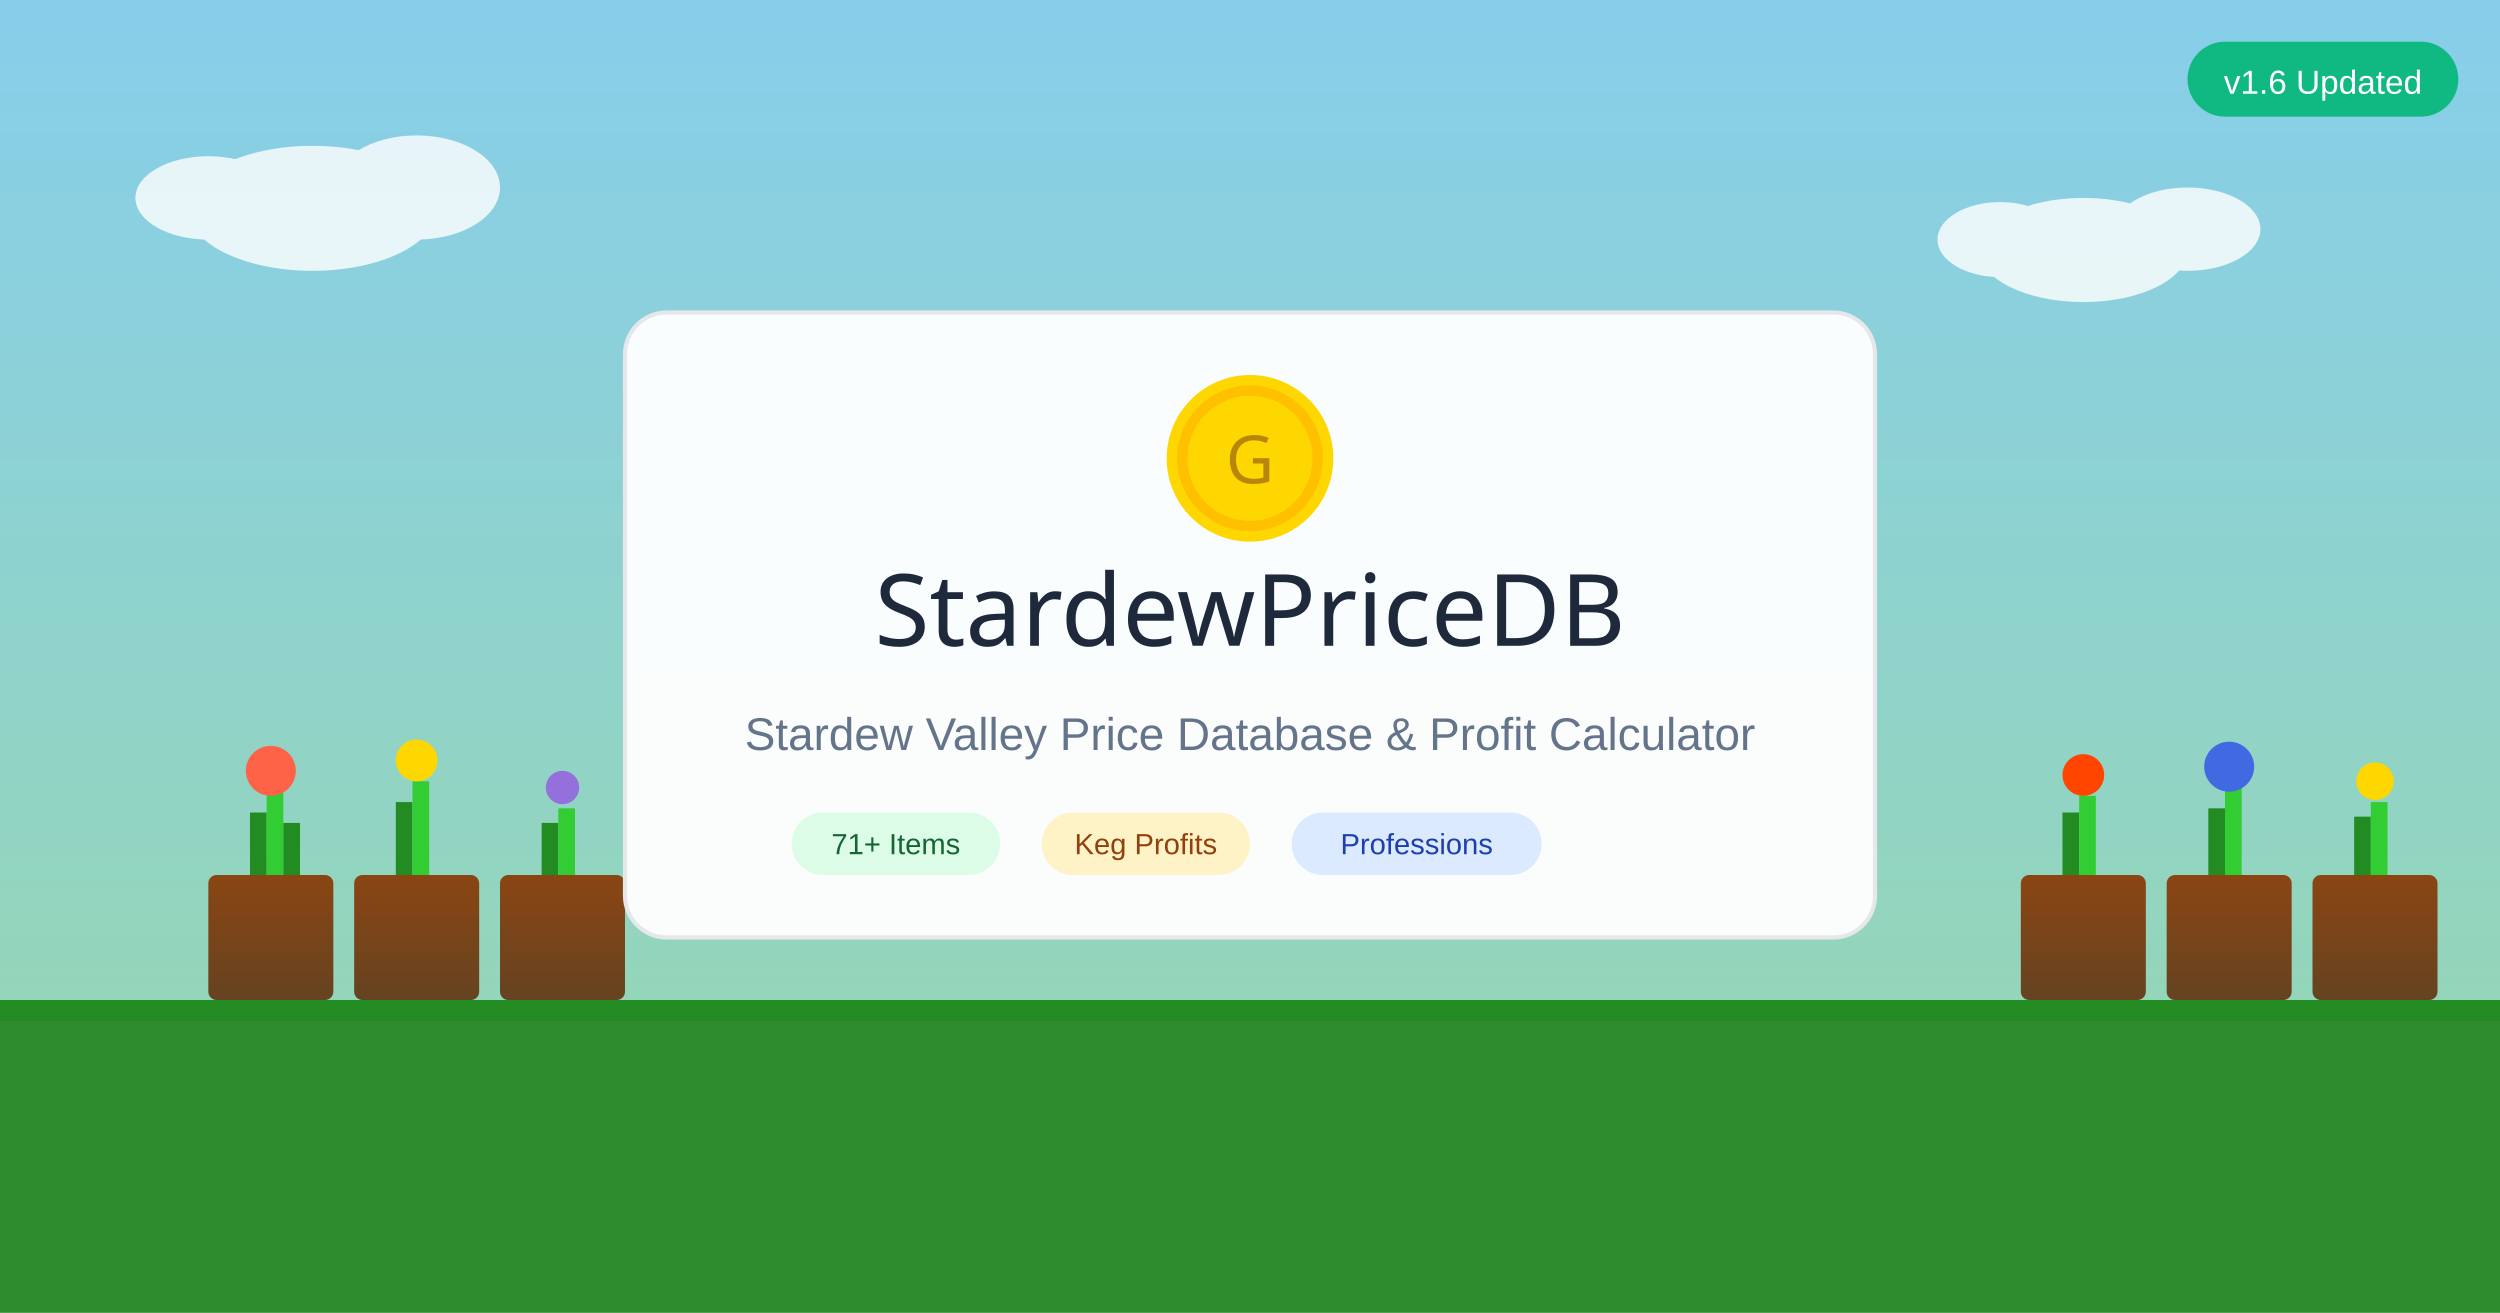
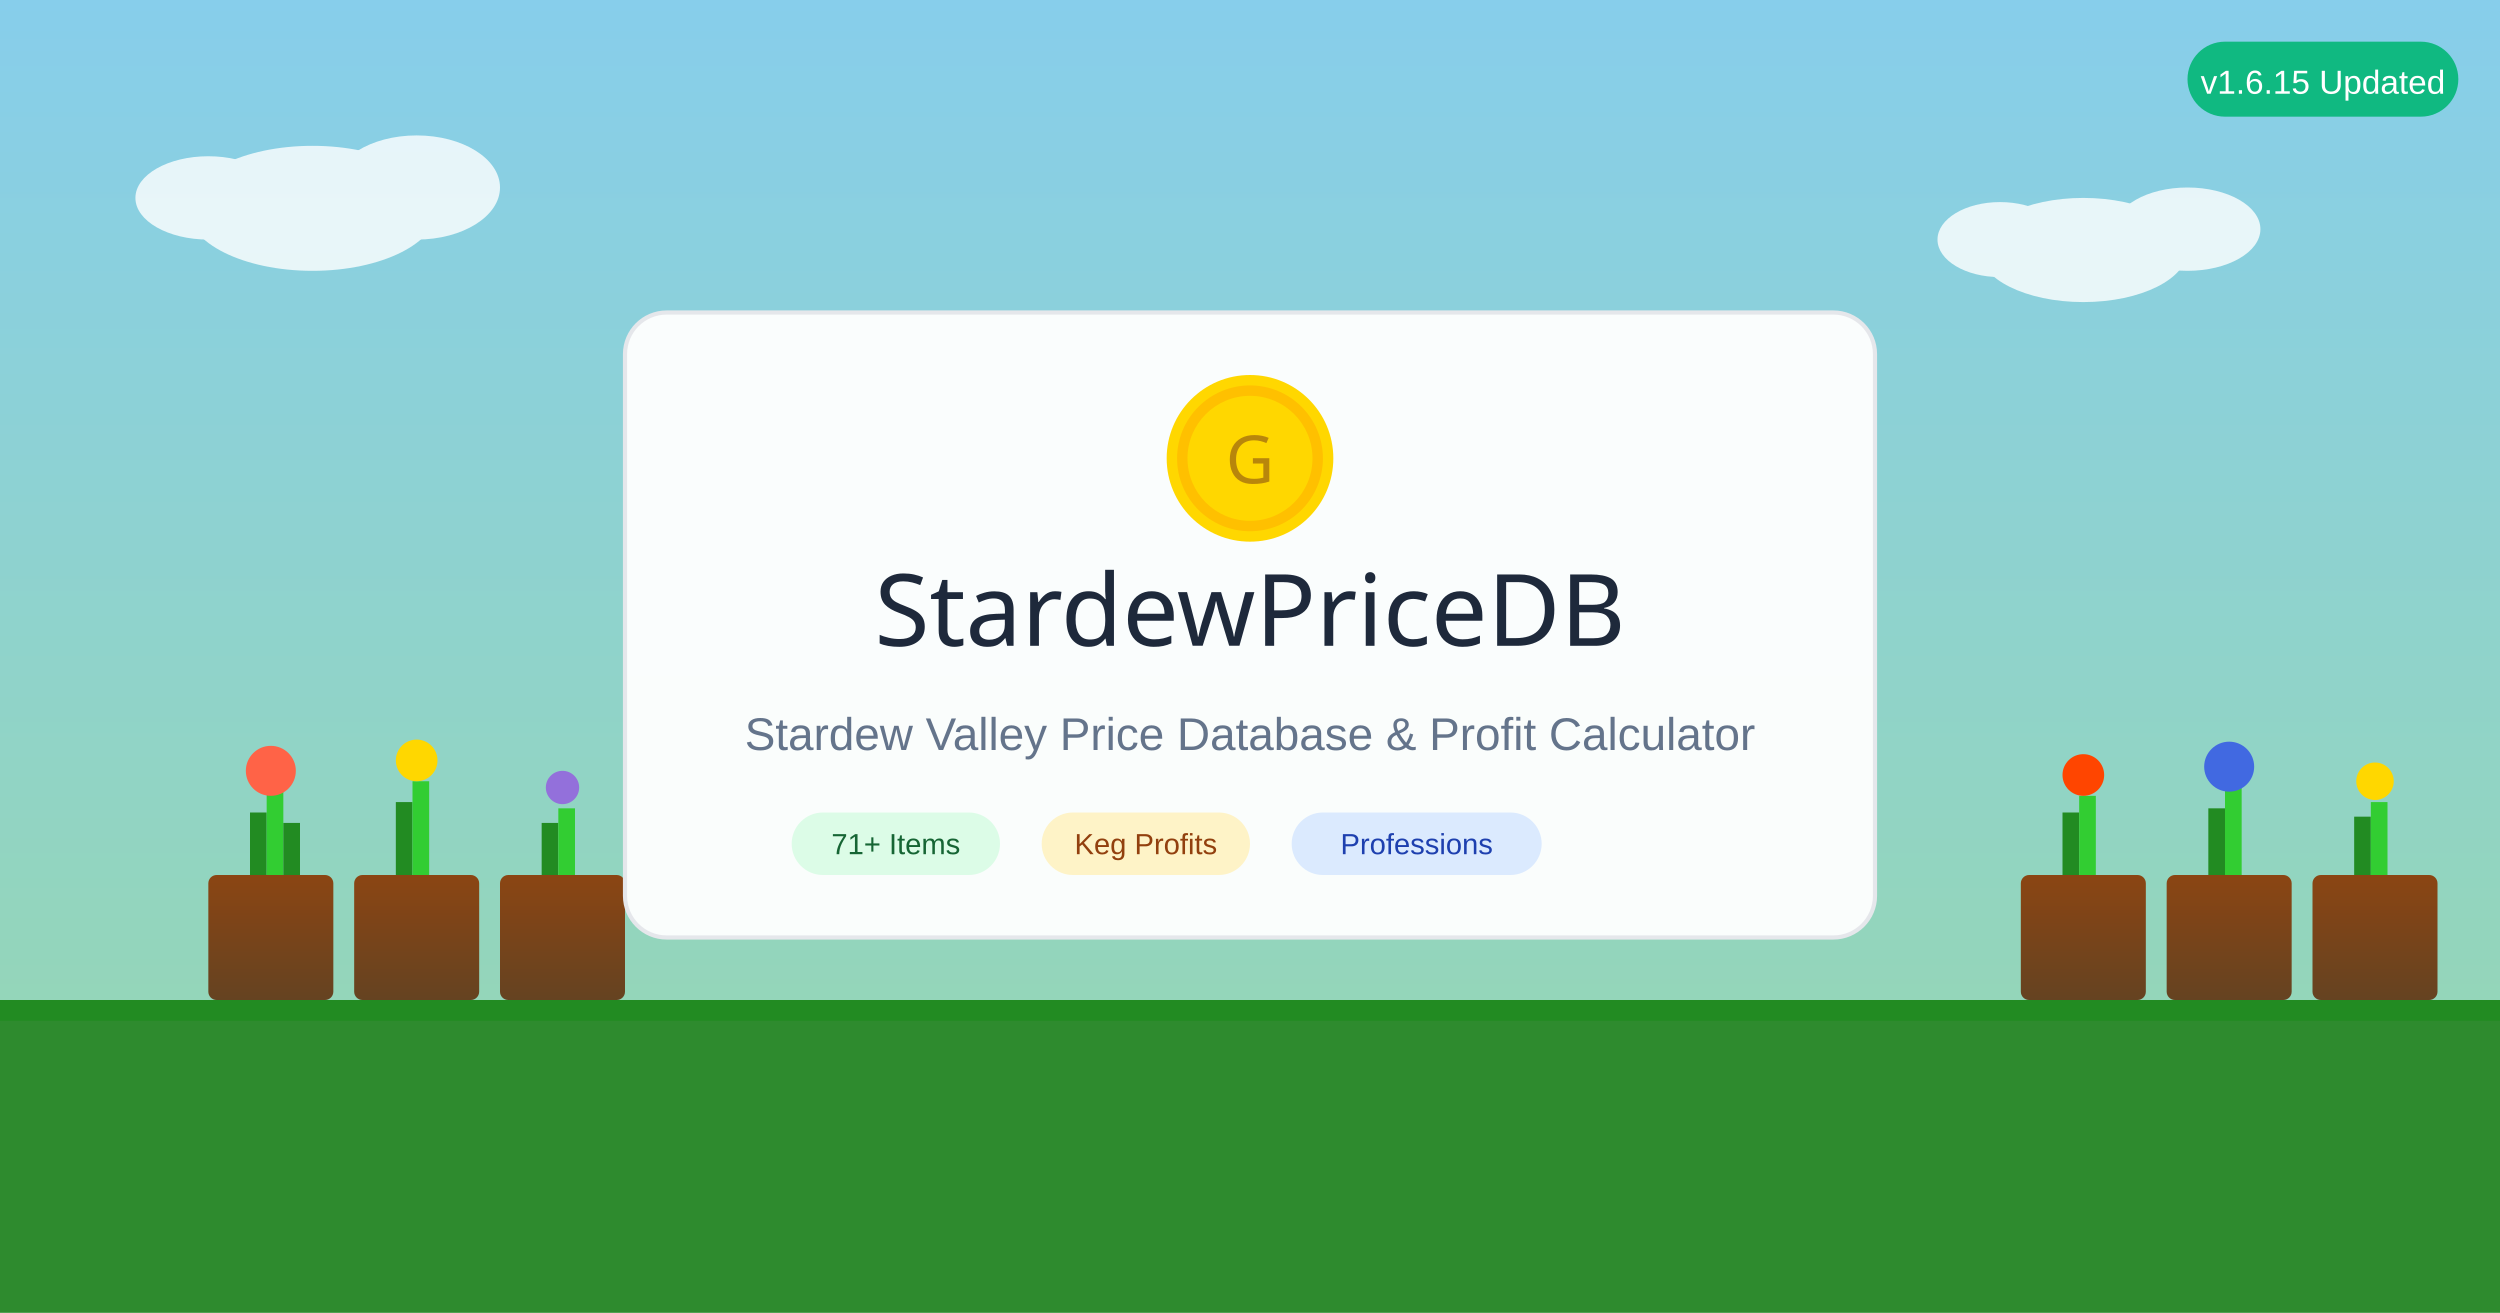
<svg xmlns="http://www.w3.org/2000/svg" viewBox="0 0 1200 630">
  <defs>
    <linearGradient id="skyGradient" x1="0%" y1="0%" x2="0%" y2="100%">
      <stop offset="0%" style="stop-color:#87CEEB" />
      <stop offset="100%" style="stop-color:#98D8AA" />
    </linearGradient>
    <linearGradient id="soilGradient" x1="0%" y1="0%" x2="0%" y2="100%">
      <stop offset="0%" style="stop-color:#8B4513" />
      <stop offset="100%" style="stop-color:#654321" />
    </linearGradient>
  </defs>
  <rect width="1200" height="630" fill="url(#skyGradient)" />
  <rect x="0" y="480" width="1200" height="150" fill="#228B22" />
  <rect x="0" y="490" width="1200" height="140" fill="#2E8B2E" />
  <g fill="url(#soilGradient)">
    <rect x="100" y="420" width="60" height="60" rx="4" />
    <rect x="170" y="420" width="60" height="60" rx="4" />
    <rect x="240" y="420" width="60" height="60" rx="4" />
    <rect x="970" y="420" width="60" height="60" rx="4" />
    <rect x="1040" y="420" width="60" height="60" rx="4" />
    <rect x="1110" y="420" width="60" height="60" rx="4" />
  </g>
  <g>
    <rect x="120" y="390" width="8" height="30" fill="#228B22" />
    <rect x="128" y="380" width="8" height="40" fill="#32CD32" />
    <rect x="136" y="395" width="8" height="25" fill="#228B22" />
    <circle cx="130" cy="370" r="12" fill="#FF6347" />
    <rect x="190" y="385" width="8" height="35" fill="#228B22" />
    <rect x="198" y="375" width="8" height="45" fill="#32CD32" />
    <circle cx="200" cy="365" r="10" fill="#FFD700" />
    <rect x="260" y="395" width="8" height="25" fill="#228B22" />
    <rect x="268" y="388" width="8" height="32" fill="#32CD32" />
    <circle cx="270" cy="378" r="8" fill="#9370DB" />
    <rect x="990" y="390" width="8" height="30" fill="#228B22" />
    <rect x="998" y="382" width="8" height="38" fill="#32CD32" />
    <circle cx="1000" cy="372" r="10" fill="#FF4500" />
    <rect x="1060" y="388" width="8" height="32" fill="#228B22" />
    <rect x="1068" y="378" width="8" height="42" fill="#32CD32" />
    <circle cx="1070" cy="368" r="12" fill="#4169E1" />
    <rect x="1130" y="392" width="8" height="28" fill="#228B22" />
    <rect x="1138" y="385" width="8" height="35" fill="#32CD32" />
    <circle cx="1140" cy="375" r="9" fill="#FFD700" />
  </g>
  <rect x="300" y="150" width="600" height="300" rx="20" fill="white" opacity="0.95" />
  <rect x="300" y="150" width="600" height="300" rx="20" stroke="#E5E7EB" stroke-width="2" fill="none" />
  <circle cx="600" cy="220" r="40" fill="#FFD700" />
  <circle cx="600" cy="220" r="35" fill="#FFC000" />
  <circle cx="600" cy="220" r="30" fill="#FFD700" />
  <text x="600" y="232" text-anchor="middle" font-family="Arial Black" font-size="32" fill="#B8860B">G</text>
  <text x="600" y="310" text-anchor="middle" font-family="Arial Black, sans-serif" font-size="48" fill="#1E293B">StardewPriceDB</text>
  <text x="600" y="360" text-anchor="middle" font-family="Arial, sans-serif" font-size="22" fill="#64748B">Stardew Valley Price Database &amp; Profit Calculator</text>
  <rect x="380" y="390" width="100" height="30" rx="15" fill="#DCFCE7" />
  <text x="430" y="410" text-anchor="middle" font-family="Arial" font-size="14" fill="#166534">71+ Items</text>
  <rect x="500" y="390" width="100" height="30" rx="15" fill="#FEF3C7" />
  <text x="550" y="410" text-anchor="middle" font-family="Arial" font-size="14" fill="#92400E">Keg Profits</text>
  <rect x="620" y="390" width="120" height="30" rx="15" fill="#DBEAFE" />
  <text x="680" y="410" text-anchor="middle" font-family="Arial" font-size="14" fill="#1E40AF">Professions</text>
  <rect x="1050" y="20" width="130" height="36" rx="18" fill="#10B981" />
-   <text x="1115" y="45" text-anchor="middle" font-family="Arial" font-size="16" fill="white">v1.6 Updated</text>
+   <text x="1115" y="45" text-anchor="middle" font-family="Arial" font-size="16" fill="white">v1.6.15 Updated</text>
  <g fill="white" opacity="0.8">
    <ellipse cx="150" cy="100" rx="60" ry="30" />
    <ellipse cx="200" cy="90" rx="40" ry="25" />
    <ellipse cx="100" cy="95" rx="35" ry="20" />
    <ellipse cx="1000" cy="120" rx="50" ry="25" />
    <ellipse cx="1050" cy="110" rx="35" ry="20" />
    <ellipse cx="960" cy="115" rx="30" ry="18" />
  </g>
</svg>
